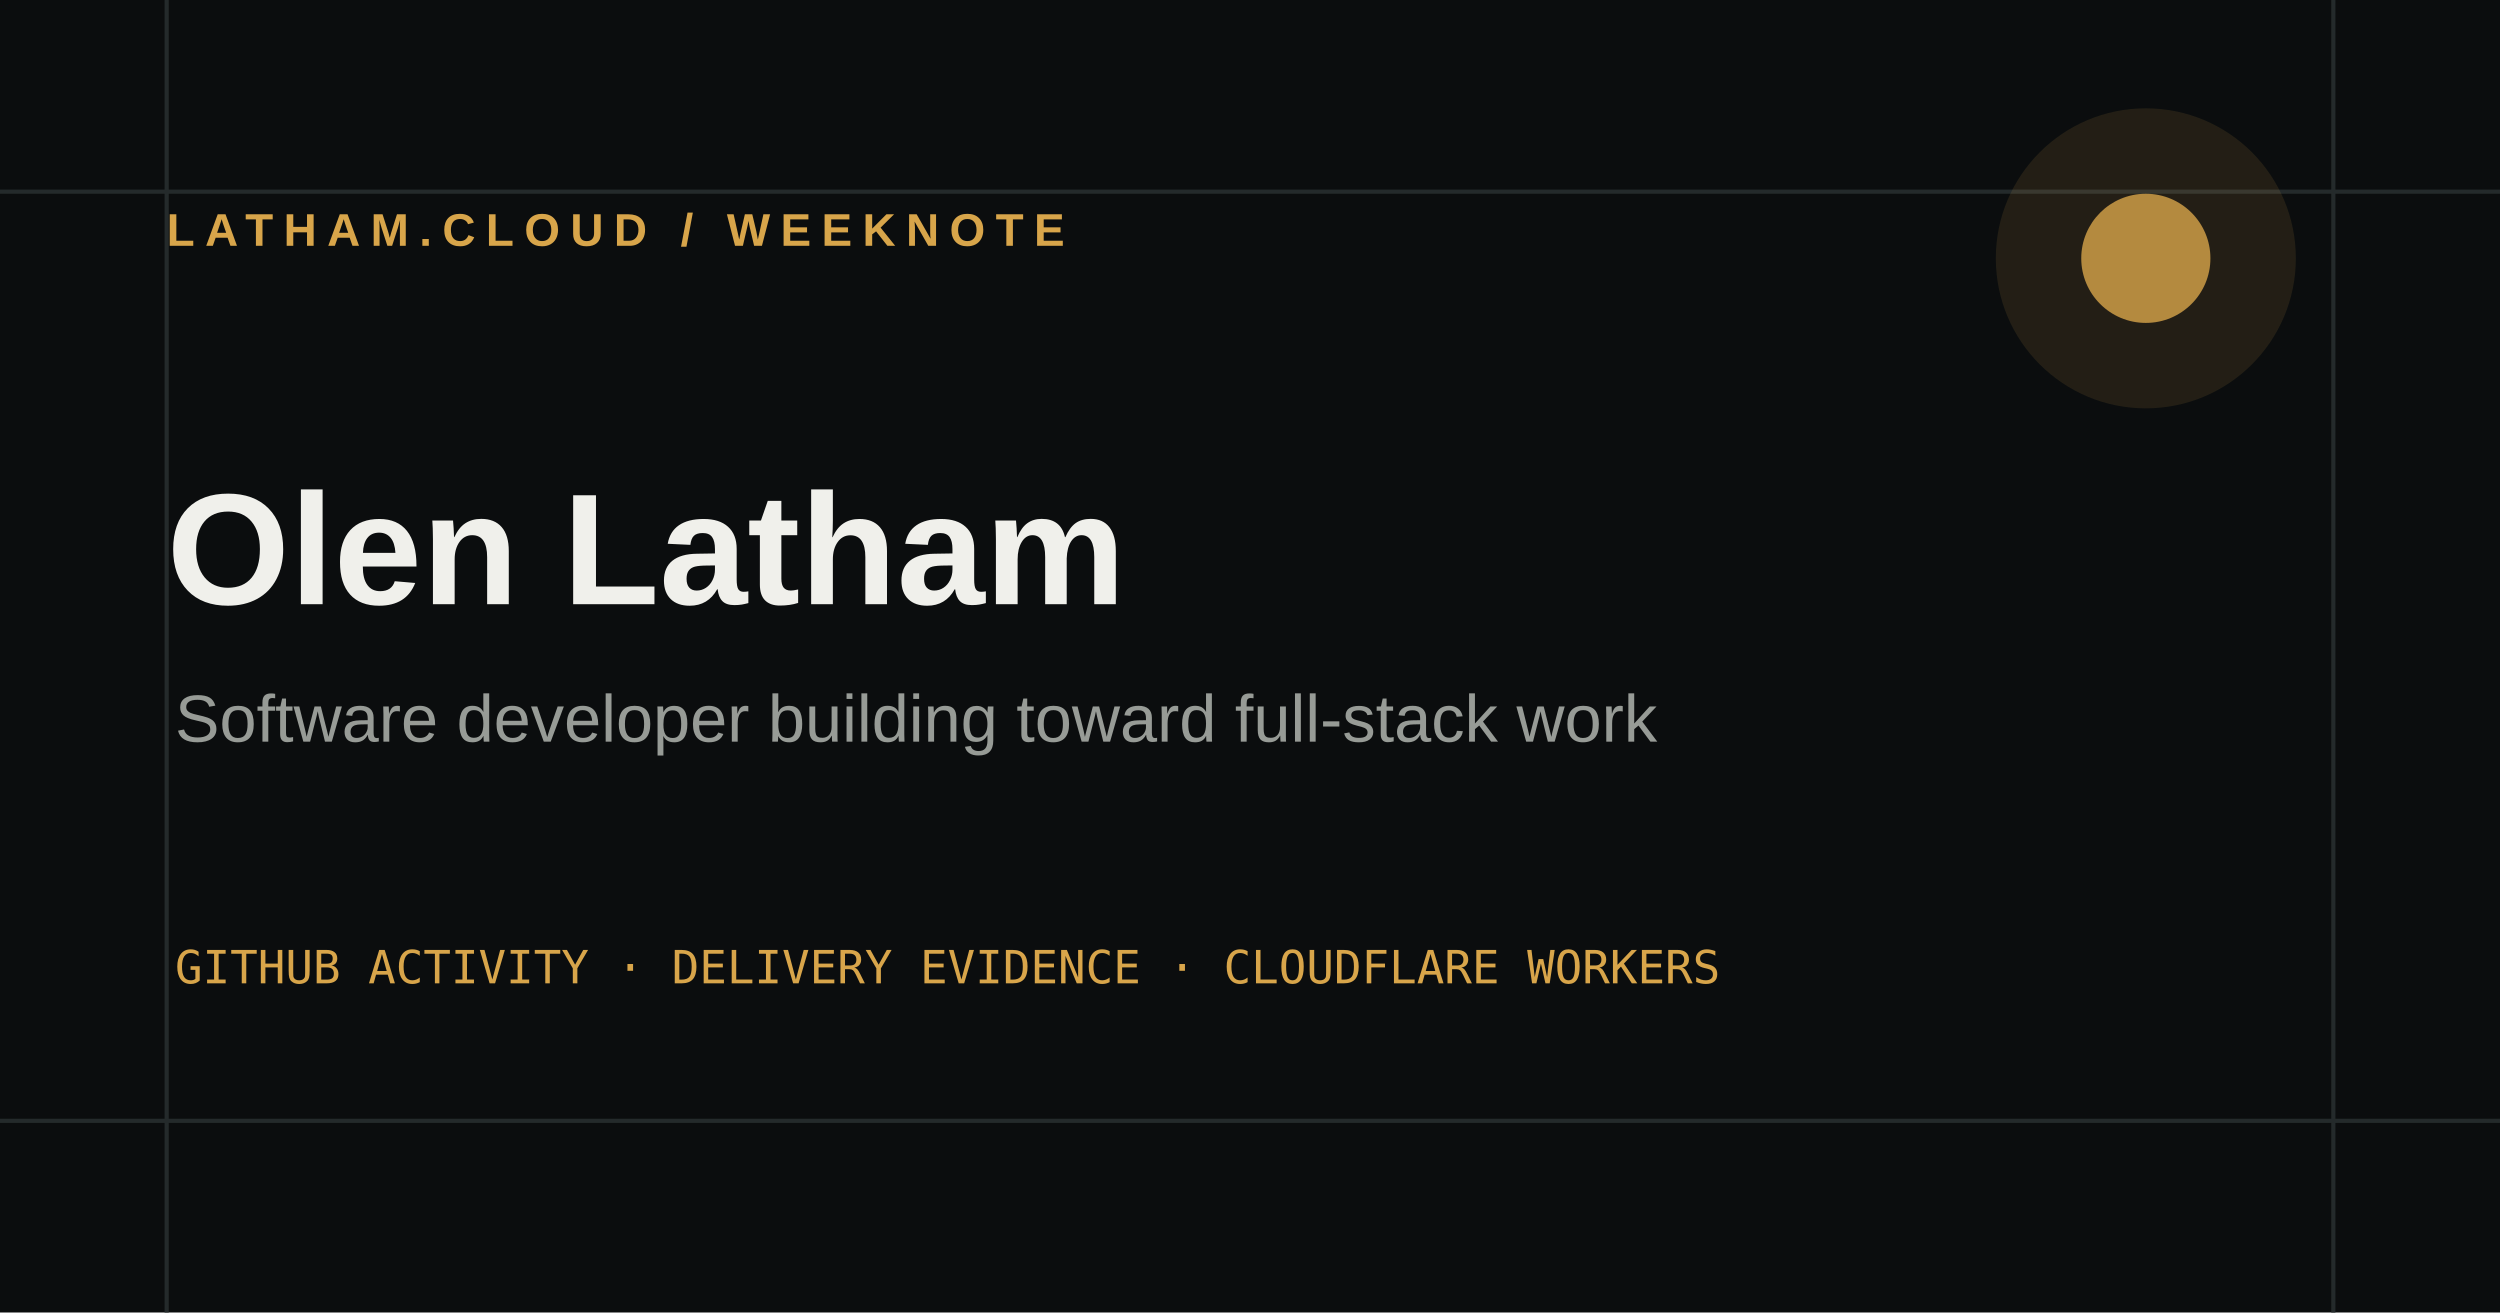
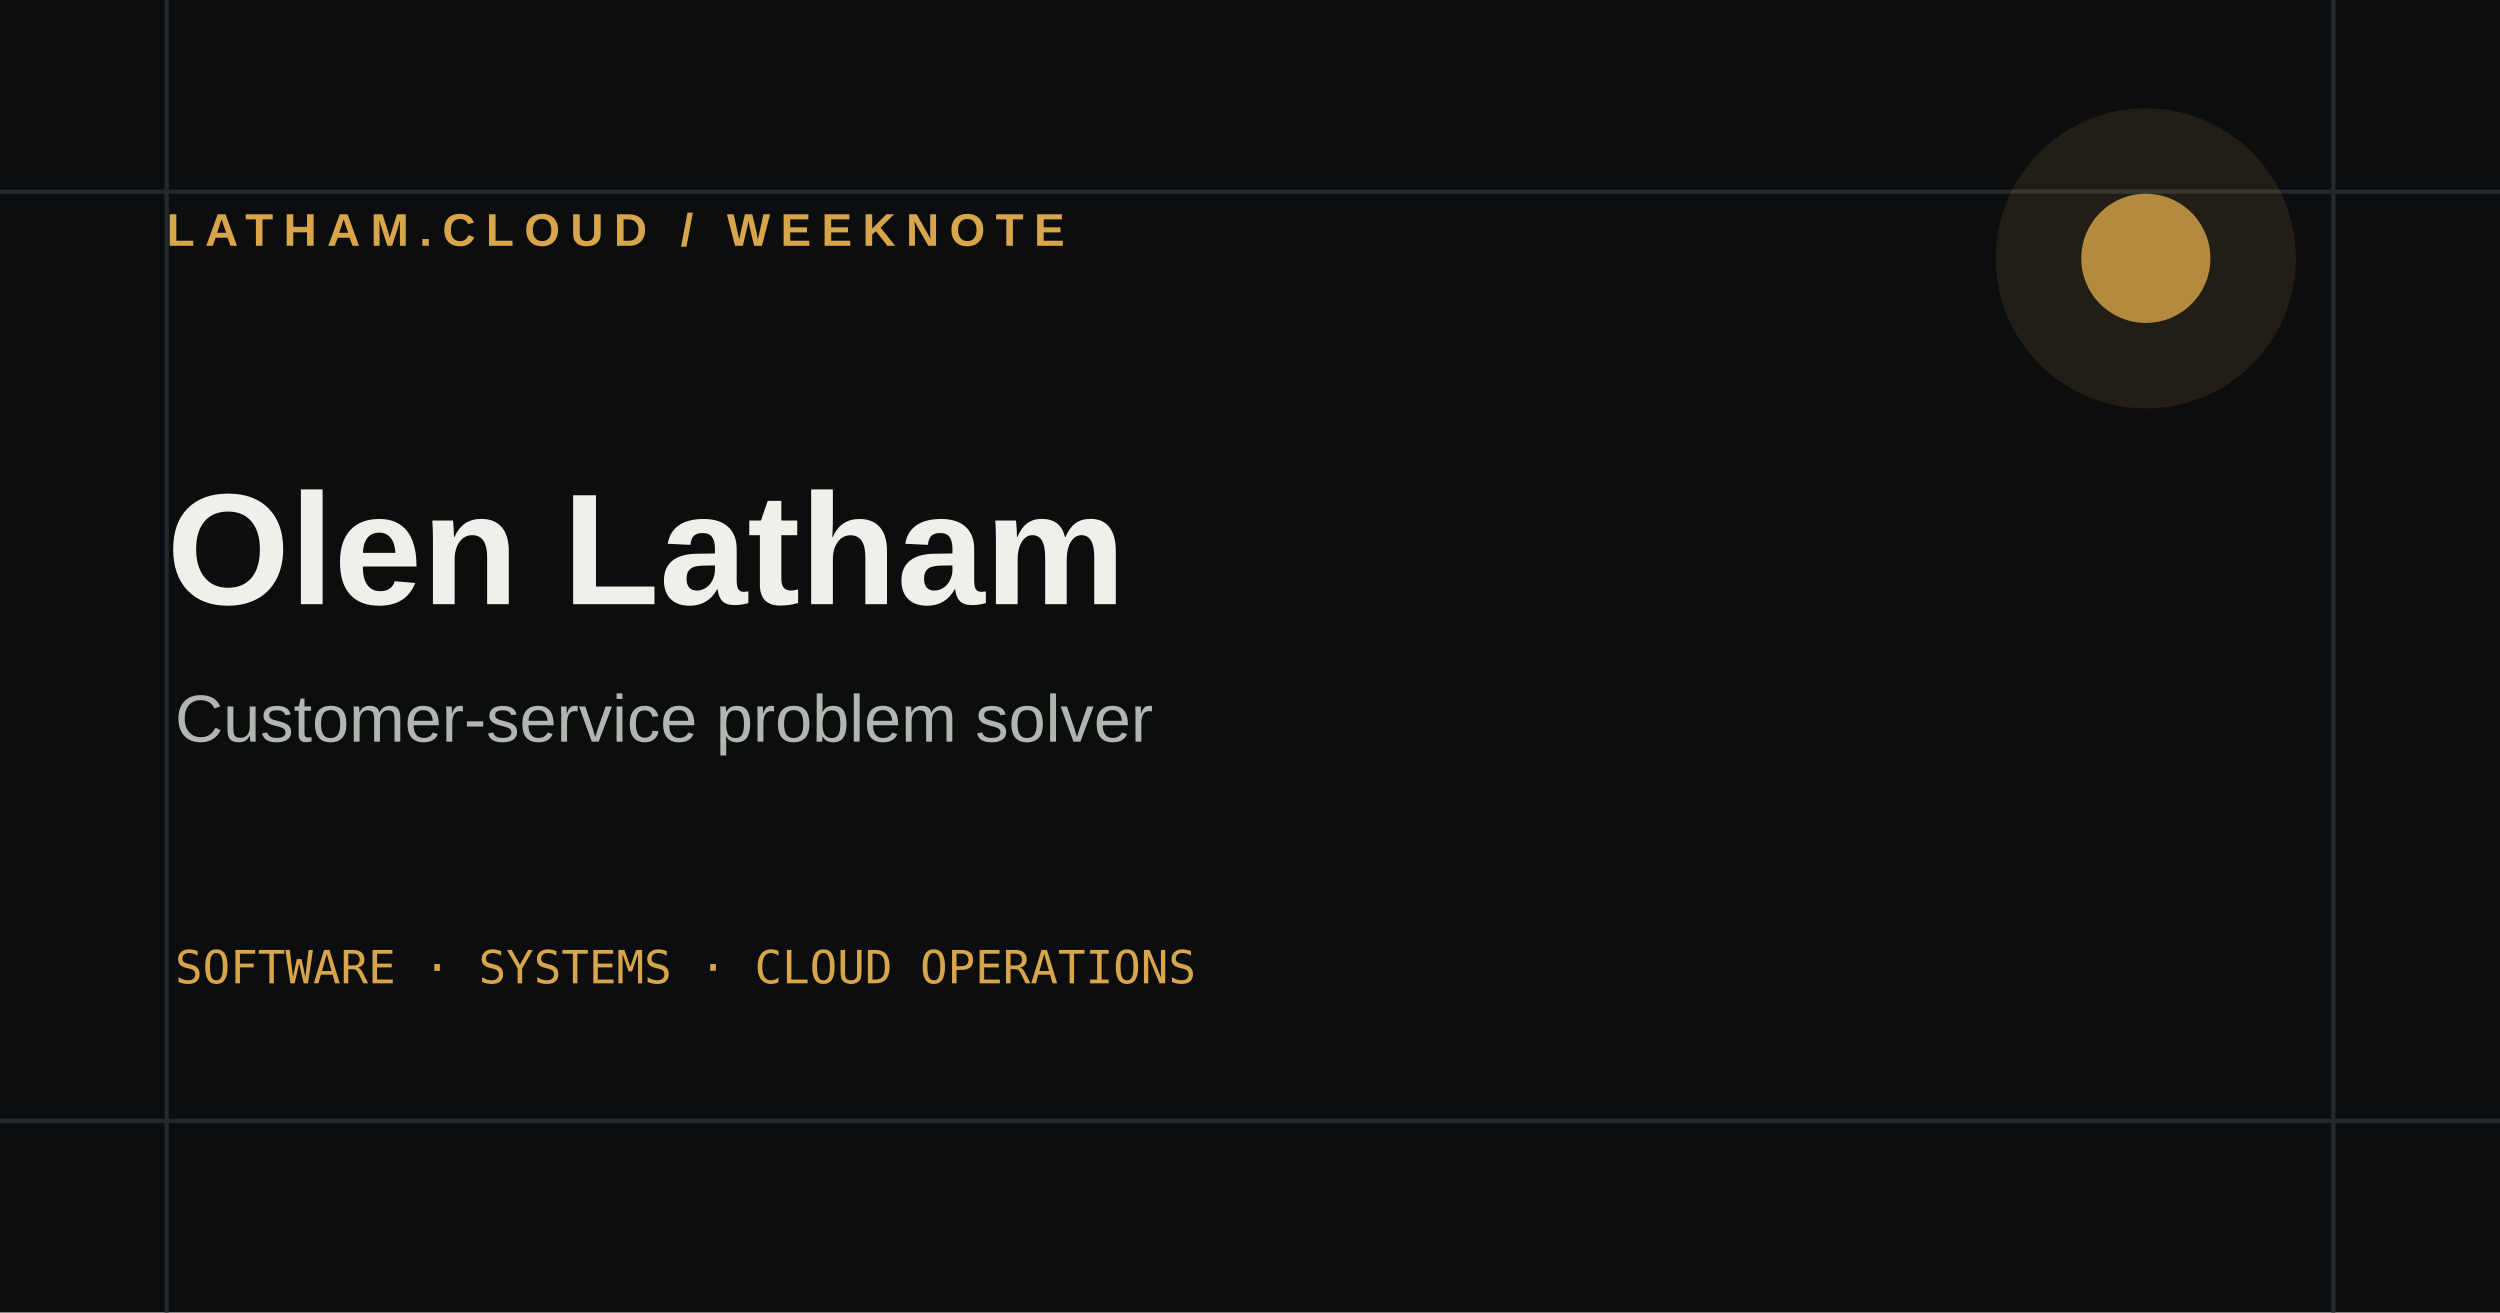
<svg xmlns="http://www.w3.org/2000/svg" width="1200" height="630" viewBox="0 0 1200 630" role="img" aria-labelledby="title desc">
  <rect width="1200" height="630" fill="#0b0d0e" />
  <path d="M0 92h1200M0 538h1200M80 0v630M1120 0v630" stroke="#242a2b" stroke-width="2" />
  <circle cx="1030" cy="124" r="72" fill="#d8a54a" opacity=".12" />
  <circle cx="1030" cy="124" r="31" fill="#d8a54a" opacity=".8" />
  <text x="80" y="118" fill="#d8a54a" font-family="Arial, sans-serif" font-size="22" font-weight="700" letter-spacing="5">LATHAM.CLOUD / WEEKNOTE</text>
  <text x="80" y="290" fill="#f0f0eb" font-family="Arial, sans-serif" font-size="76" font-weight="700">Olen Latham</text>
-   <text x="84" y="356" fill="#979b96" font-family="Arial, sans-serif" font-size="32">Software developer building toward full-stack work</text>
-   <text x="84" y="472" fill="#d8a54a" font-family="monospace" font-size="22">GITHUB ACTIVITY · DELIVERY EVIDENCE · CLOUDFLARE WORKERS</text>
+   <text x="84" y="356" fill="#b2b6b1" font-family="Arial, sans-serif" font-size="32">Customer-service problem solver</text>
+   <text x="84" y="472" fill="#d8a54a" font-family="monospace" font-size="22">SOFTWARE · SYSTEMS · CLOUD OPERATIONS</text>
</svg>
